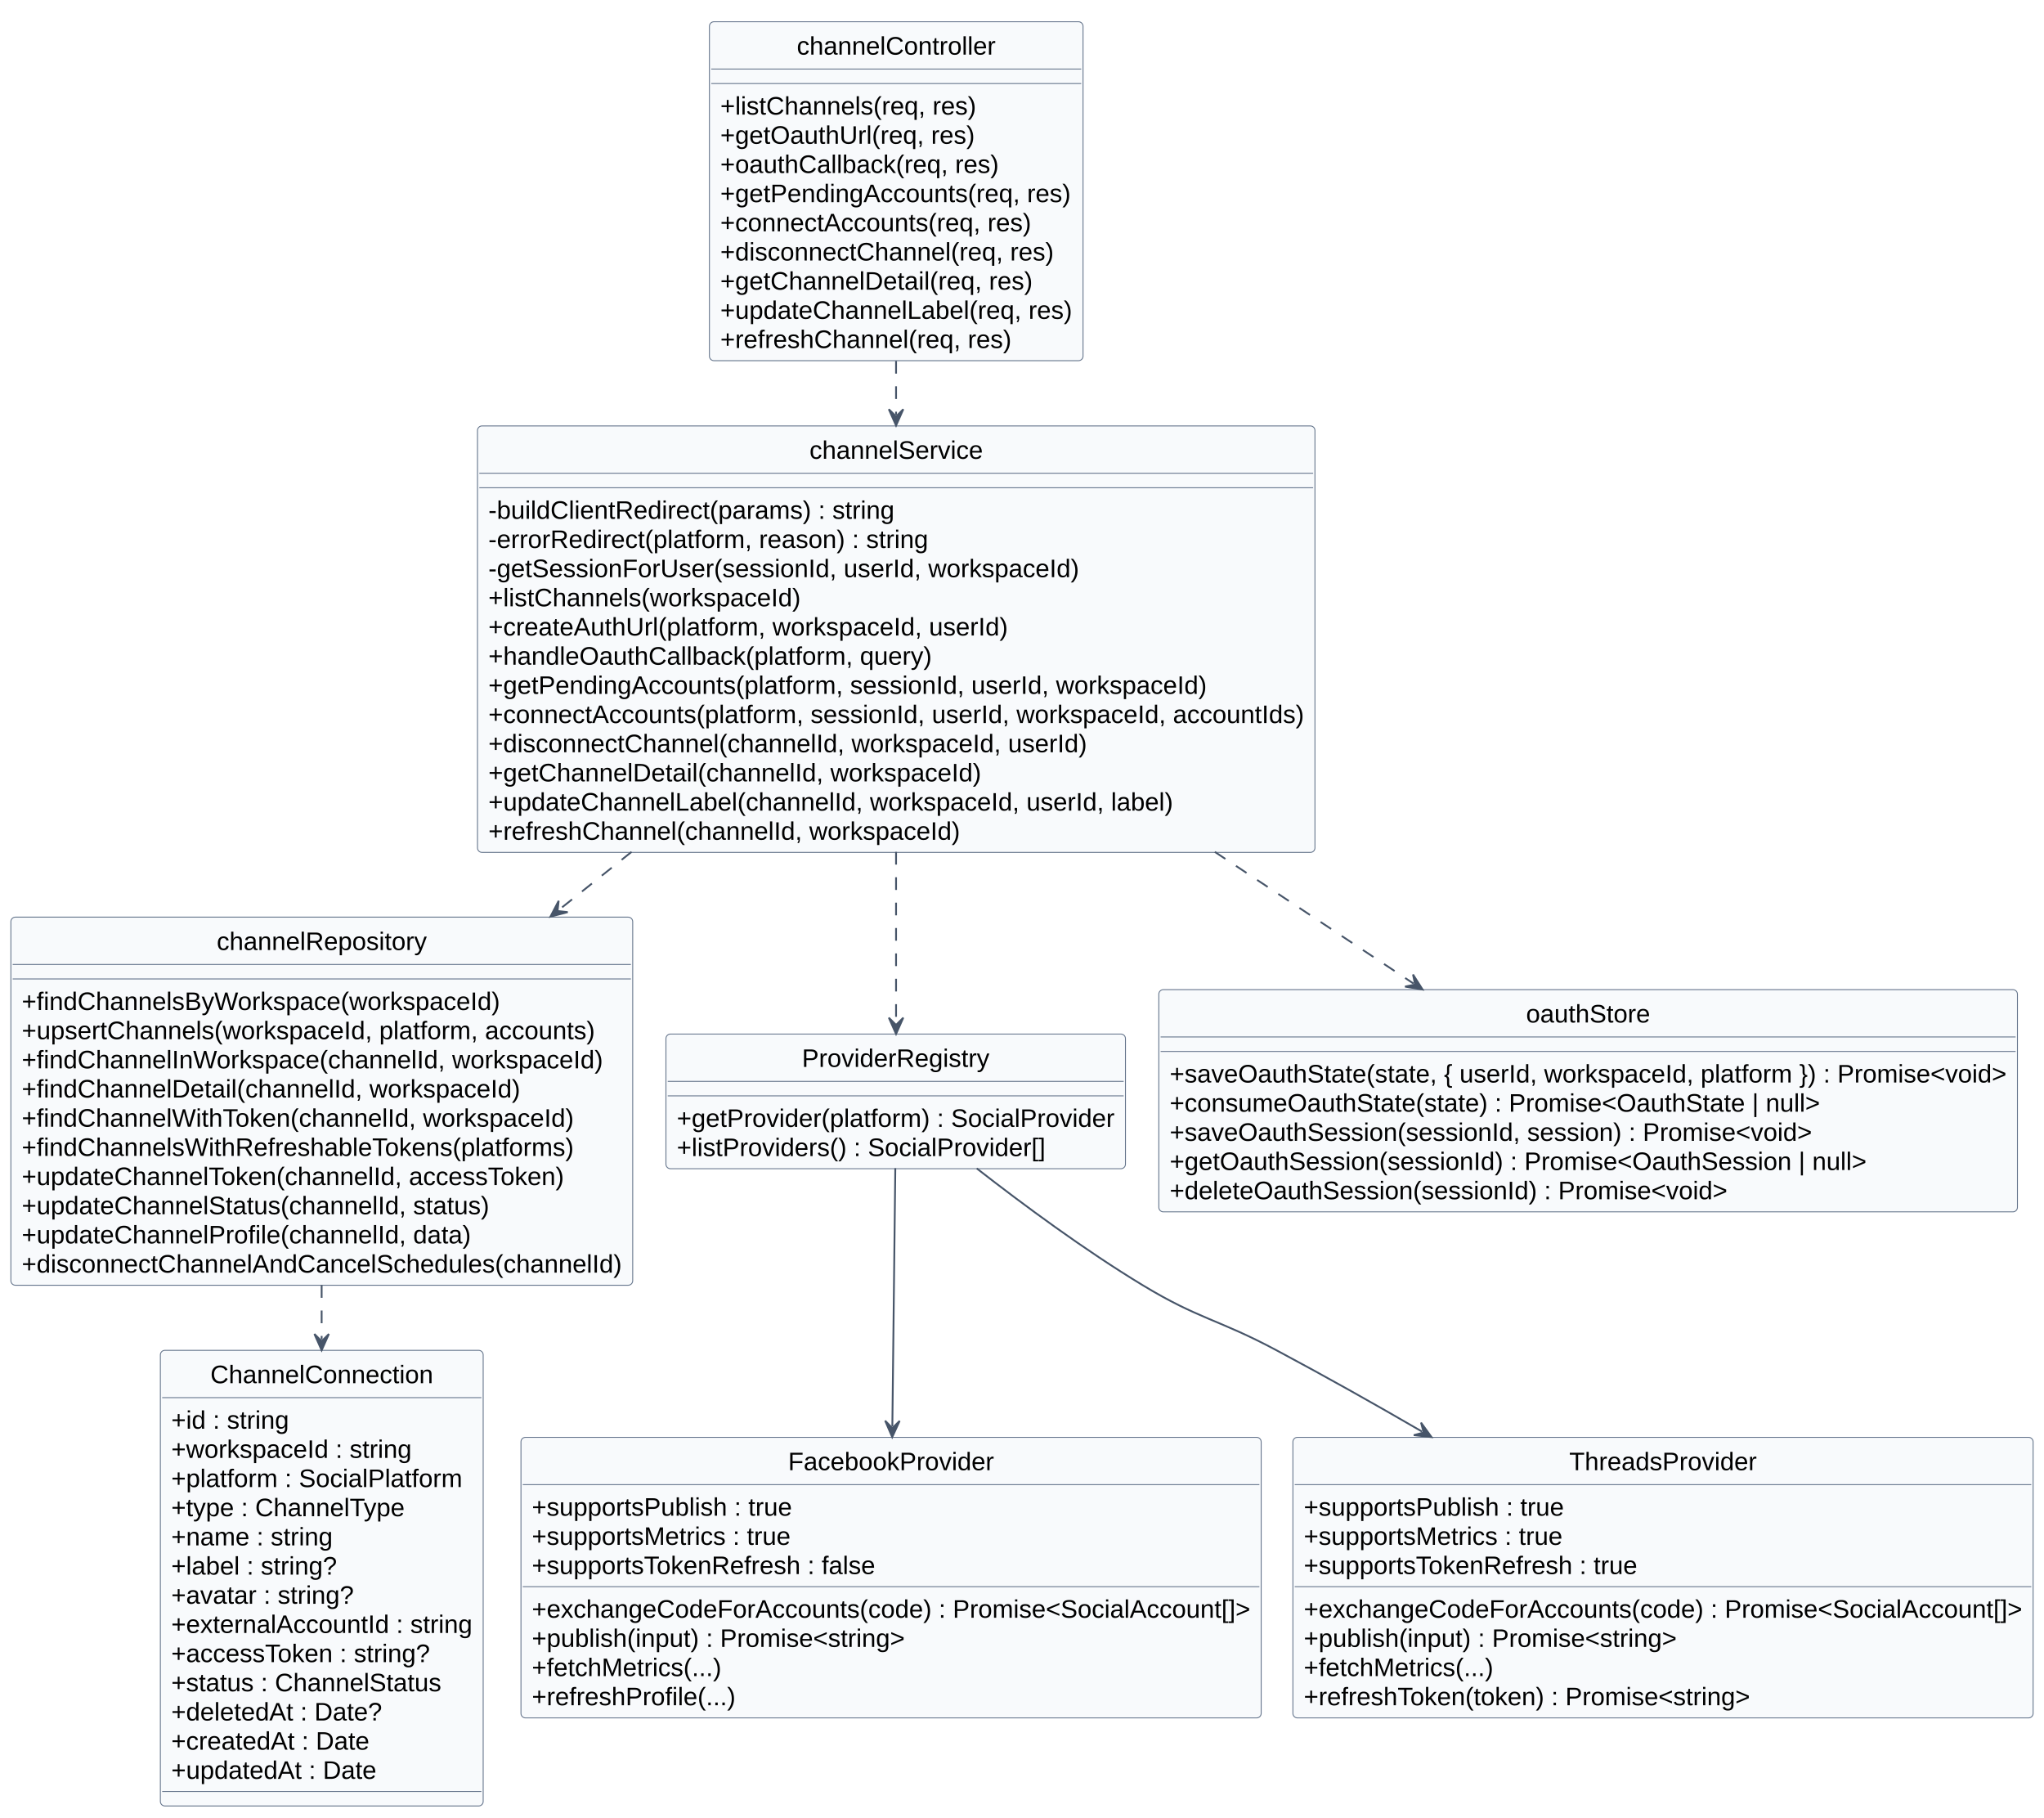
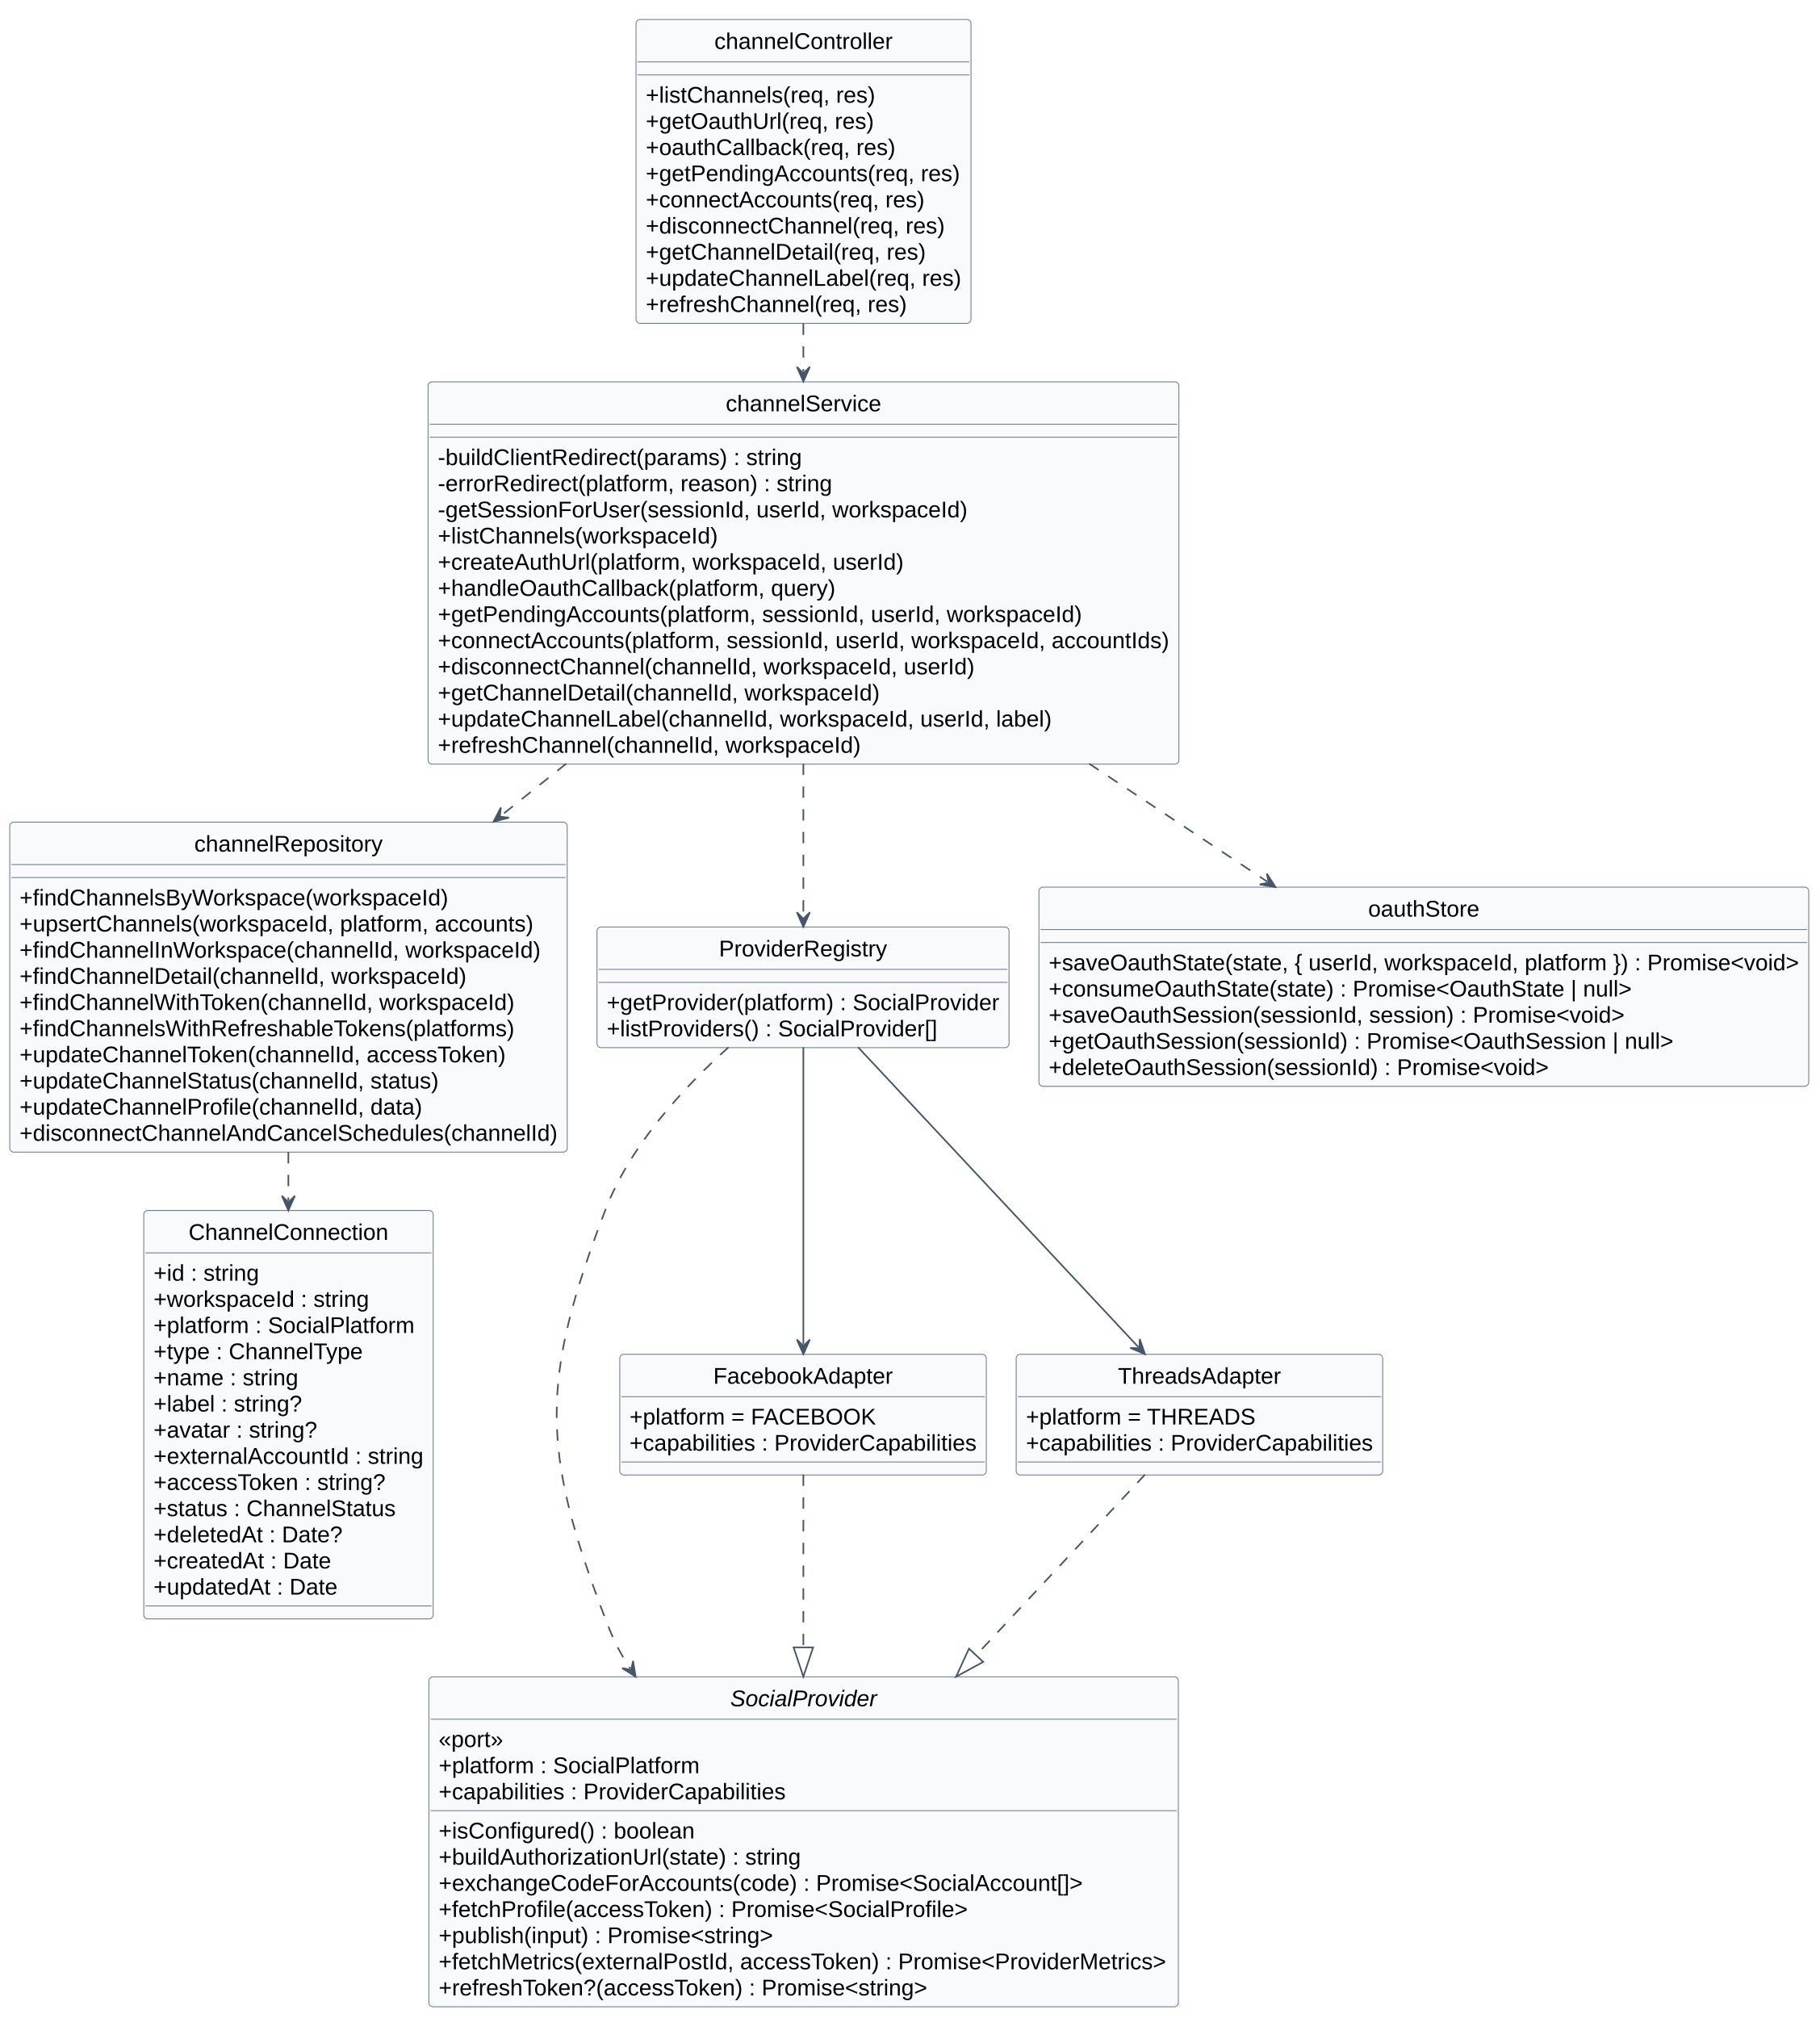
- <svg xmlns="http://www.w3.org/2000/svg" contentStyleType="text/css" data-diagram-type="CLASS" height="1003px" preserveAspectRatio="none" style="width:1128px;height:1003px;background:#FFFFFF;" version="1.1" viewBox="0 0 1128 1003" width="1128px" zoomAndPan="magnify">
+ <svg xmlns="http://www.w3.org/2000/svg" contentStyleType="text/css" height="1242px" preserveAspectRatio="none" style="width:1120px;height:1242px;background:#FFFFFF;" version="1.1" viewBox="0 0 1120 1242" width="1120px" zoomAndPan="magnify">
  <defs />
  <g>
-     <g class="entity" data-entity="ChannelConnection" data-source-line="17" data-uid="ent0002" id="entity_ChannelConnection">
-       <rect fill="#F8FAFC" height="251.381" rx="2.5" ry="2.5" style="stroke:#64748B;stroke-width:0.5;" width="178.148" x="88.5" y="745" />
+     <g id="elem_ChannelConnection">
+       <rect codeLine="17" fill="#F8FAFC" height="251.381" id="ChannelConnection" rx="2.5" ry="2.5" style="stroke:#64748B;stroke-width:0.5;" width="178.148" x="88.5" y="745" />
      <text fill="#000000" font-family="Arial" font-size="14" lengthAdjust="spacing" textLength="122.978" x="116.085" y="763.132">ChannelConnection</text>
      <line style="stroke:#64748B;stroke-width:0.5;" x1="89.5" x2="265.647" y1="771.099" y2="771.099" />
      <text fill="#000000" font-family="Arial" font-size="14" lengthAdjust="spacing" textLength="64.976" x="94.5" y="788.231">+id : string</text>
      <text fill="#000000" font-family="Arial" font-size="14" lengthAdjust="spacing" textLength="132.672" x="94.5" y="804.329">+workspaceId : string</text>
      <text fill="#000000" font-family="Arial" font-size="14" lengthAdjust="spacing" textLength="160.672" x="94.5" y="820.428">+platform : SocialPlatform</text>
      <text fill="#000000" font-family="Arial" font-size="14" lengthAdjust="spacing" textLength="129.582" x="94.5" y="836.526">+type : ChannelType</text>
      <text fill="#000000" font-family="Arial" font-size="14" lengthAdjust="spacing" textLength="89.1" x="94.5" y="852.625">+name : string</text>
      <text fill="#000000" font-family="Arial" font-size="14" lengthAdjust="spacing" textLength="91.444" x="94.5" y="868.724">+label : string?</text>
      <text fill="#000000" font-family="Arial" font-size="14" lengthAdjust="spacing" textLength="100.775" x="94.5" y="884.822">+avatar : string?</text>
      <text fill="#000000" font-family="Arial" font-size="14" lengthAdjust="spacing" textLength="166.148" x="94.5" y="900.921">+externalAccountId : string</text>
      <text fill="#000000" font-family="Arial" font-size="14" lengthAdjust="spacing" textLength="144.348" x="94.5" y="917.019">+accessToken : string?</text>
      <text fill="#000000" font-family="Arial" font-size="14" lengthAdjust="spacing" textLength="149.037" x="94.5" y="933.118">+status : ChannelStatus</text>
      <text fill="#000000" font-family="Arial" font-size="14" lengthAdjust="spacing" textLength="116.361" x="94.5" y="949.217">+deletedAt : Date?</text>
      <text fill="#000000" font-family="Arial" font-size="14" lengthAdjust="spacing" textLength="109.341" x="94.5" y="965.315">+createdAt : Date</text>
      <text fill="#000000" font-family="Arial" font-size="14" lengthAdjust="spacing" textLength="113.251" x="94.5" y="981.414">+updatedAt : Date</text>
      <line style="stroke:#64748B;stroke-width:0.5;" x1="89.5" x2="265.647" y1="988.381" y2="988.381" />
    </g>
-     <g class="entity" data-entity="channelController" data-source-line="33" data-uid="ent0003" id="entity_channelController">
-       <rect fill="#F8FAFC" height="186.986" rx="2.5" ry="2.5" style="stroke:#64748B;stroke-width:0.5;" width="206.189" x="391.5" y="12" />
+     <g id="elem_channelController">
+       <rect codeLine="33" fill="#F8FAFC" height="186.986" id="channelController" rx="2.5" ry="2.5" style="stroke:#64748B;stroke-width:0.5;" width="206.189" x="391.5" y="12" />
      <text fill="#000000" font-family="Arial" font-size="14" lengthAdjust="spacing" textLength="109.731" x="439.729" y="30.132">channelController</text>
      <line style="stroke:#64748B;stroke-width:0.5;" x1="392.5" x2="596.688" y1="38.099" y2="38.099" />
      <line style="stroke:#64748B;stroke-width:0.5;" x1="392.5" x2="596.688" y1="46.099" y2="46.099" />
      <text fill="#000000" font-family="Arial" font-size="14" lengthAdjust="spacing" textLength="141.224" x="397.5" y="63.23">+listChannels(req, res)</text>
      <text fill="#000000" font-family="Arial" font-size="14" lengthAdjust="spacing" textLength="140.444" x="397.5" y="79.329">+getOauthUrl(req, res)</text>
      <text fill="#000000" font-family="Arial" font-size="14" lengthAdjust="spacing" textLength="153.685" x="397.5" y="95.428">+oauthCallback(req, res)</text>
      <text fill="#000000" font-family="Arial" font-size="14" lengthAdjust="spacing" textLength="193.389" x="397.5" y="111.526">+getPendingAccounts(req, res)</text>
      <text fill="#000000" font-family="Arial" font-size="14" lengthAdjust="spacing" textLength="171.582" x="397.5" y="127.625">+connectAccounts(req, res)</text>
      <text fill="#000000" font-family="Arial" font-size="14" lengthAdjust="spacing" textLength="184.044" x="397.5" y="143.724">+disconnectChannel(req, res)</text>
      <text fill="#000000" font-family="Arial" font-size="14" lengthAdjust="spacing" textLength="172.368" x="397.5" y="159.822">+getChannelDetail(req, res)</text>
      <text fill="#000000" font-family="Arial" font-size="14" lengthAdjust="spacing" textLength="194.189" x="397.5" y="175.921">+updateChannelLabel(req, res)</text>
      <text fill="#000000" font-family="Arial" font-size="14" lengthAdjust="spacing" textLength="160.685" x="397.5" y="192.019">+refreshChannel(req, res)</text>
    </g>
-     <g class="entity" data-entity="channelService" data-source-line="45" data-uid="ent0004" id="entity_channelService">
-       <rect fill="#F8FAFC" height="235.282" rx="2.5" ry="2.5" style="stroke:#64748B;stroke-width:0.5;" width="462.167" x="263.5" y="235" />
+     <g id="elem_channelService">
+       <rect codeLine="45" fill="#F8FAFC" height="235.282" id="channelService" rx="2.5" ry="2.5" style="stroke:#64748B;stroke-width:0.5;" width="462.167" x="263.5" y="235" />
      <text fill="#000000" font-family="Arial" font-size="14" lengthAdjust="spacing" textLength="95.724" x="446.722" y="253.132">channelService</text>
      <line style="stroke:#64748B;stroke-width:0.5;" x1="264.5" x2="724.667" y1="261.099" y2="261.099" />
      <line style="stroke:#64748B;stroke-width:0.5;" x1="264.5" x2="724.667" y1="269.099" y2="269.099" />
      <text fill="#000000" font-family="Arial" font-size="14" lengthAdjust="spacing" textLength="224.075" x="269.5" y="286.231">-buildClientRedirect(params) : string</text>
      <text fill="#000000" font-family="Arial" font-size="14" lengthAdjust="spacing" textLength="242.737" x="269.5" y="302.329">-errorRedirect(platform, reason) : string</text>
      <text fill="#000000" font-family="Arial" font-size="14" lengthAdjust="spacing" textLength="326.019" x="269.5" y="318.428">-getSessionForUser(sessionId, userId, workspaceId)</text>
      <text fill="#000000" font-family="Arial" font-size="14" lengthAdjust="spacing" textLength="172.355" x="269.5" y="334.526">+listChannels(workspaceId)</text>
      <text fill="#000000" font-family="Arial" font-size="14" lengthAdjust="spacing" textLength="286.727" x="269.5" y="350.625">+createAuthUrl(platform, workspaceId, userId)</text>
      <text fill="#000000" font-family="Arial" font-size="14" lengthAdjust="spacing" textLength="244.74" x="269.5" y="366.724">+handleOauthCallback(platform, query)</text>
      <text fill="#000000" font-family="Arial" font-size="14" lengthAdjust="spacing" textLength="396.484" x="269.5" y="382.822">+getPendingAccounts(platform, sessionId, userId, workspaceId)</text>
      <text fill="#000000" font-family="Arial" font-size="14" lengthAdjust="spacing" textLength="450.167" x="269.5" y="398.921">+connectAccounts(platform, sessionId, userId, workspaceId, accountIds)</text>
      <text fill="#000000" font-family="Arial" font-size="14" lengthAdjust="spacing" textLength="330.36" x="269.5" y="415.019">+disconnectChannel(channelId, workspaceId, userId)</text>
      <text fill="#000000" font-family="Arial" font-size="14" lengthAdjust="spacing" textLength="271.995" x="269.5" y="431.118">+getChannelDetail(channelId, workspaceId)</text>
      <text fill="#000000" font-family="Arial" font-size="14" lengthAdjust="spacing" textLength="377.863" x="269.5" y="447.217">+updateChannelLabel(channelId, workspaceId, userId, label)</text>
      <text fill="#000000" font-family="Arial" font-size="14" lengthAdjust="spacing" textLength="260.312" x="269.5" y="463.315">+refreshChannel(channelId, workspaceId)</text>
    </g>
-     <g class="entity" data-entity="channelRepository" data-source-line="60" data-uid="ent0005" id="entity_channelRepository">
-       <rect fill="#F8FAFC" height="203.085" rx="2.5" ry="2.5" style="stroke:#64748B;stroke-width:0.5;" width="343.167" x="6" y="506" />
+     <g id="elem_channelRepository">
+       <rect codeLine="60" fill="#F8FAFC" height="203.085" id="channelRepository" rx="2.5" ry="2.5" style="stroke:#64748B;stroke-width:0.5;" width="343.167" x="6" y="506" />
      <text fill="#000000" font-family="Arial" font-size="14" lengthAdjust="spacing" textLength="115.958" x="119.605" y="524.132">channelRepository</text>
      <line style="stroke:#64748B;stroke-width:0.5;" x1="7" x2="348.167" y1="532.099" y2="532.099" />
      <line style="stroke:#64748B;stroke-width:0.5;" x1="7" x2="348.167" y1="540.099" y2="540.099" />
      <text fill="#000000" font-family="Arial" font-size="14" lengthAdjust="spacing" textLength="264.175" x="12" y="557.231">+findChannelsByWorkspace(workspaceId)</text>
      <text fill="#000000" font-family="Arial" font-size="14" lengthAdjust="spacing" textLength="316.319" x="12" y="573.329">+upsertChannels(workspaceId, platform, accounts)</text>
      <text fill="#000000" font-family="Arial" font-size="14" lengthAdjust="spacing" textLength="321.009" x="12" y="589.428">+findChannelInWorkspace(channelId, workspaceId)</text>
      <text fill="#000000" font-family="Arial" font-size="14" lengthAdjust="spacing" textLength="275.106" x="12" y="605.526">+findChannelDetail(channelId, workspaceId)</text>
      <text fill="#000000" font-family="Arial" font-size="14" lengthAdjust="spacing" textLength="306.223" x="12" y="621.625">+findChannelWithToken(channelId, workspaceId)</text>
      <text fill="#000000" font-family="Arial" font-size="14" lengthAdjust="spacing" textLength="306.195" x="12" y="637.724">+findChannelsWithRefreshableTokens(platforms)</text>
      <text fill="#000000" font-family="Arial" font-size="14" lengthAdjust="spacing" textLength="302.36" x="12" y="653.822">+updateChannelToken(channelId, accessToken)</text>
      <text fill="#000000" font-family="Arial" font-size="14" lengthAdjust="spacing" textLength="258.009" x="12" y="669.921">+updateChannelStatus(channelId, status)</text>
      <text fill="#000000" font-family="Arial" font-size="14" lengthAdjust="spacing" textLength="247.898" x="12" y="686.019">+updateChannelProfile(channelId, data)</text>
      <text fill="#000000" font-family="Arial" font-size="14" lengthAdjust="spacing" textLength="331.167" x="12" y="702.118">+disconnectChannelAndCancelSchedules(channelId)</text>
    </g>
-     <g class="entity" data-entity="providerRegistry" data-source-line="73" data-uid="ent0006" id="entity_providerRegistry">
-       <rect fill="#F8FAFC" height="74.296" rx="2.5" ry="2.5" style="stroke:#64748B;stroke-width:0.5;" width="253.596" x="367.5" y="570.5" />
+     <g id="elem_socialProvider">
+       <rect codeLine="73" fill="#F8FAFC" height="203.085" id="socialProvider" rx="2.5" ry="2.5" style="stroke:#64748B;stroke-width:0.5;" width="461.326" x="264" y="1032" />
+       <text fill="#000000" font-family="Arial" font-size="14" font-style="italic" lengthAdjust="spacing" textLength="90.262" x="449.532" y="1050.132">SocialProvider</text>
+       <line style="stroke:#64748B;stroke-width:0.5;" x1="265" x2="724.326" y1="1058.099" y2="1058.099" />
+       <text fill="#000000" font-family="Arial" font-size="14" lengthAdjust="spacing" textLength="39.696" x="270" y="1075.23">«port»</text>
+       <text fill="#000000" font-family="Arial" font-size="14" lengthAdjust="spacing" textLength="160.672" x="270" y="1091.329">+platform : SocialPlatform</text>
+       <text fill="#000000" font-family="Arial" font-size="14" lengthAdjust="spacing" textLength="213.609" x="270" y="1107.428">+capabilities : ProviderCapabilities</text>
+       <line style="stroke:#64748B;stroke-width:0.5;" x1="265" x2="724.326" y1="1114.395" y2="1114.395" />
+       <text fill="#000000" font-family="Arial" font-size="14" lengthAdjust="spacing" textLength="157.596" x="270" y="1131.526">+isConfigured() : boolean</text>
+       <text fill="#000000" font-family="Arial" font-size="14" lengthAdjust="spacing" textLength="222.934" x="270" y="1147.625">+buildAuthorizationUrl(state) : string</text>
+       <text fill="#000000" font-family="Arial" font-size="14" lengthAdjust="spacing" textLength="396.491" x="270" y="1163.724">+exchangeCodeForAccounts(code) : Promise&lt;SocialAccount[]&gt;</text>
+       <text fill="#000000" font-family="Arial" font-size="14" lengthAdjust="spacing" textLength="327.195" x="270" y="1179.822">+fetchProfile(accessToken) : Promise&lt;SocialProfile&gt;</text>
+       <text fill="#000000" font-family="Arial" font-size="14" lengthAdjust="spacing" textLength="205.823" x="270" y="1195.921">+publish(input) : Promise&lt;string&gt;</text>
+       <text fill="#000000" font-family="Arial" font-size="14" lengthAdjust="spacing" textLength="449.326" x="270" y="1212.02">+fetchMetrics(externalPostId, accessToken) : Promise&lt;ProviderMetrics&gt;</text>
+       <text fill="#000000" font-family="Arial" font-size="14" lengthAdjust="spacing" textLength="303.851" x="270" y="1228.118">+refreshToken?(accessToken) : Promise&lt;string&gt;</text>
+     </g>
+     <g id="elem_facebookAdapter">
+       <rect codeLine="86" fill="#F8FAFC" height="74.296" id="facebookAdapter" rx="2.5" ry="2.5" style="stroke:#64748B;stroke-width:0.5;" width="225.609" x="381.5" y="833.5" />
+       <text fill="#000000" font-family="Arial" font-size="14" lengthAdjust="spacing" textLength="110.517" x="439.046" y="851.632">FacebookAdapter</text>
+       <line style="stroke:#64748B;stroke-width:0.5;" x1="382.5" x2="606.109" y1="859.599" y2="859.599" />
+       <text fill="#000000" font-family="Arial" font-size="14" lengthAdjust="spacing" textLength="152.496" x="387.5" y="876.731">+platform = FACEBOOK</text>
+       <text fill="#000000" font-family="Arial" font-size="14" lengthAdjust="spacing" textLength="213.609" x="387.5" y="892.829">+capabilities : ProviderCapabilities</text>
+       <line style="stroke:#64748B;stroke-width:0.5;" x1="382.5" x2="606.109" y1="899.796" y2="899.796" />
+     </g>
+     <g id="elem_threadsAdapter">
+       <rect codeLine="91" fill="#F8FAFC" height="74.296" id="threadsAdapter" rx="2.5" ry="2.5" style="stroke:#64748B;stroke-width:0.5;" width="225.609" x="625.5" y="833.5" />
+       <text fill="#000000" font-family="Arial" font-size="14" lengthAdjust="spacing" textLength="100.393" x="688.108" y="851.632">ThreadsAdapter</text>
+       <line style="stroke:#64748B;stroke-width:0.5;" x1="626.5" x2="850.109" y1="859.599" y2="859.599" />
+       <text fill="#000000" font-family="Arial" font-size="14" lengthAdjust="spacing" textLength="141.6" x="631.5" y="876.731">+platform = THREADS</text>
+       <text fill="#000000" font-family="Arial" font-size="14" lengthAdjust="spacing" textLength="213.609" x="631.5" y="892.829">+capabilities : ProviderCapabilities</text>
+       <line style="stroke:#64748B;stroke-width:0.5;" x1="626.5" x2="850.109" y1="899.796" y2="899.796" />
+     </g>
+     <g id="elem_providerRegistry">
+       <rect codeLine="96" fill="#F8FAFC" height="74.296" id="providerRegistry" rx="2.5" ry="2.5" style="stroke:#64748B;stroke-width:0.5;" width="253.596" x="367.5" y="570.5" />
      <text fill="#000000" font-family="Arial" font-size="14" lengthAdjust="spacing" textLength="103.476" x="442.56" y="588.632">ProviderRegistry</text>
      <line style="stroke:#64748B;stroke-width:0.5;" x1="368.5" x2="620.096" y1="596.599" y2="596.599" />
      <line style="stroke:#64748B;stroke-width:0.5;" x1="368.5" x2="620.096" y1="604.599" y2="604.599" />
      <text fill="#000000" font-family="Arial" font-size="14" lengthAdjust="spacing" textLength="241.596" x="373.5" y="621.731">+getProvider(platform) : SocialProvider</text>
      <text fill="#000000" font-family="Arial" font-size="14" lengthAdjust="spacing" textLength="203.451" x="373.5" y="637.829">+listProviders() : SocialProvider[]</text>
    </g>
-     <g class="entity" data-entity="facebookProvider" data-source-line="78" data-uid="ent0007" id="entity_facebookProvider">
-       <rect fill="#F8FAFC" height="154.789" rx="2.5" ry="2.5" style="stroke:#64748B;stroke-width:0.5;" width="408.491" x="287.5" y="793" />
-       <text fill="#000000" font-family="Arial" font-size="14" lengthAdjust="spacing" textLength="113.613" x="434.939" y="811.132">FacebookProvider</text>
-       <line style="stroke:#64748B;stroke-width:0.5;" x1="288.5" x2="694.991" y1="819.099" y2="819.099" />
-       <text fill="#000000" font-family="Arial" font-size="14" lengthAdjust="spacing" textLength="143.582" x="293.5" y="836.231">+supportsPublish : true</text>
-       <text fill="#000000" font-family="Arial" font-size="14" lengthAdjust="spacing" textLength="142.775" x="293.5" y="852.329">+supportsMetrics : true</text>
-       <text fill="#000000" font-family="Arial" font-size="14" lengthAdjust="spacing" textLength="191.044" x="293.5" y="868.428">+supportsTokenRefresh : false</text>
-       <line style="stroke:#64748B;stroke-width:0.5;" x1="288.5" x2="694.991" y1="875.394" y2="875.394" />
-       <text fill="#000000" font-family="Arial" font-size="14" lengthAdjust="spacing" textLength="396.491" x="293.5" y="892.526">+exchangeCodeForAccounts(code) : Promise&lt;SocialAccount[]&gt;</text>
-       <text fill="#000000" font-family="Arial" font-size="14" lengthAdjust="spacing" textLength="205.823" x="293.5" y="908.625">+publish(input) : Promise&lt;string&gt;</text>
-       <text fill="#000000" font-family="Arial" font-size="14" lengthAdjust="spacing" textLength="104.631" x="293.5" y="924.724">+fetchMetrics(...)</text>
-       <text fill="#000000" font-family="Arial" font-size="14" lengthAdjust="spacing" textLength="112.424" x="293.5" y="940.822">+refreshProfile(...)</text>
-     </g>
-     <g class="entity" data-entity="threadsProvider" data-source-line="88" data-uid="ent0008" id="entity_threadsProvider">
-       <rect fill="#F8FAFC" height="154.789" rx="2.5" ry="2.5" style="stroke:#64748B;stroke-width:0.5;" width="408.491" x="713.5" y="793" />
-       <text fill="#000000" font-family="Arial" font-size="14" lengthAdjust="spacing" textLength="103.489" x="866.001" y="811.132">ThreadsProvider</text>
-       <line style="stroke:#64748B;stroke-width:0.5;" x1="714.5" x2="1120.991" y1="819.099" y2="819.099" />
-       <text fill="#000000" font-family="Arial" font-size="14" lengthAdjust="spacing" textLength="143.582" x="719.5" y="836.231">+supportsPublish : true</text>
-       <text fill="#000000" font-family="Arial" font-size="14" lengthAdjust="spacing" textLength="142.775" x="719.5" y="852.329">+supportsMetrics : true</text>
-       <text fill="#000000" font-family="Arial" font-size="14" lengthAdjust="spacing" textLength="185.596" x="719.5" y="868.428">+supportsTokenRefresh : true</text>
-       <line style="stroke:#64748B;stroke-width:0.5;" x1="714.5" x2="1120.991" y1="875.394" y2="875.394" />
-       <text fill="#000000" font-family="Arial" font-size="14" lengthAdjust="spacing" textLength="396.491" x="719.5" y="892.526">+exchangeCodeForAccounts(code) : Promise&lt;SocialAccount[]&gt;</text>
-       <text fill="#000000" font-family="Arial" font-size="14" lengthAdjust="spacing" textLength="205.823" x="719.5" y="908.625">+publish(input) : Promise&lt;string&gt;</text>
-       <text fill="#000000" font-family="Arial" font-size="14" lengthAdjust="spacing" textLength="104.631" x="719.5" y="924.724">+fetchMetrics(...)</text>
-       <text fill="#000000" font-family="Arial" font-size="14" lengthAdjust="spacing" textLength="247.83" x="719.5" y="940.822">+refreshToken(token) : Promise&lt;string&gt;</text>
-     </g>
-     <g class="entity" data-entity="oauthStore" data-source-line="98" data-uid="ent0009" id="entity_oauthStore">
-       <rect fill="#F8FAFC" height="122.592" rx="2.5" ry="2.5" style="stroke:#64748B;stroke-width:0.5;" width="473.843" x="639.5" y="546" />
+     <g id="elem_oauthStore">
+       <rect codeLine="101" fill="#F8FAFC" height="122.592" id="oauthStore" rx="2.5" ry="2.5" style="stroke:#64748B;stroke-width:0.5;" width="473.843" x="639.5" y="546" />
      <text fill="#000000" font-family="Arial" font-size="14" lengthAdjust="spacing" textLength="68.496" x="842.173" y="564.132">oauthStore</text>
      <line style="stroke:#64748B;stroke-width:0.5;" x1="640.5" x2="1112.343" y1="572.099" y2="572.099" />
      <line style="stroke:#64748B;stroke-width:0.5;" x1="640.5" x2="1112.343" y1="580.099" y2="580.099" />
      <text fill="#000000" font-family="Arial" font-size="14" lengthAdjust="spacing" textLength="461.843" x="645.5" y="597.231">+saveOauthState(state, { userId, workspaceId, platform }) : Promise&lt;void&gt;</text>
      <text fill="#000000" font-family="Arial" font-size="14" lengthAdjust="spacing" textLength="358.887" x="645.5" y="613.329">+consumeOauthState(state) : Promise&lt;OauthState | null&gt;</text>
      <text fill="#000000" font-family="Arial" font-size="14" lengthAdjust="spacing" textLength="354.457" x="645.5" y="629.428">+saveOauthSession(sessionId, session) : Promise&lt;void&gt;</text>
      <text fill="#000000" font-family="Arial" font-size="14" lengthAdjust="spacing" textLength="384.569" x="645.5" y="645.526">+getOauthSession(sessionId) : Promise&lt;OauthSession | null&gt;</text>
      <text fill="#000000" font-family="Arial" font-size="14" lengthAdjust="spacing" textLength="307.781" x="645.5" y="661.625">+deleteOauthSession(sessionId) : Promise&lt;void&gt;</text>
    </g>
-     <g class="link" data-entity-1="channelController" data-entity-2="channelService" data-uid="lnk10" id="link_channelController_channelService">
-       <polygon fill="#475569" points="494.5,234.78,498.5,225.78,494.5,229.78,490.5,225.78,494.5,234.78" style="stroke:#475569;stroke-width:1;" />
-       <path d="M494.5,199.124 C494.5,210.778 494.5,216.815 494.5,228.78" fill="none" style="stroke:#475569;stroke-width:1;stroke-dasharray:7,7;" />
-     </g>
-     <g class="link" data-entity-1="channelService" data-entity-2="channelRepository" data-uid="lnk11" id="link_channelService_channelRepository">
-       <polygon fill="#475569" points="303.765,505.727,313.295,503.239,307.673,502.608,308.304,496.986,303.765,505.727" style="stroke:#475569;stroke-width:1;" />
-       <path d="M348.526,470.003 C333.577,481.934 323.167,490.242 308.455,501.984" fill="none" style="stroke:#475569;stroke-width:1;stroke-dasharray:7,7;" />
-     </g>
-     <g class="link" data-entity-1="channelService" data-entity-2="providerRegistry" data-uid="lnk12" id="link_channelService_providerRegistry">
-       <polygon fill="#475569" points="494.5,570.471,498.5,561.471,494.5,565.471,490.5,561.471,494.5,570.471" style="stroke:#475569;stroke-width:1;" />
-       <path d="M494.5,470.003 C494.5,506.445 494.5,538.001 494.5,564.471" fill="none" style="stroke:#475569;stroke-width:1;stroke-dasharray:7,7;" />
-     </g>
-     <g class="link" data-entity-1="channelService" data-entity-2="oauthStore" data-uid="lnk13" id="link_channelService_oauthStore">
-       <polygon fill="#475569" points="785.088,545.958,779.793,537.653,780.92,543.197,775.376,544.323,785.088,545.958" style="stroke:#475569;stroke-width:1;" />
-       <path d="M670.406,470.003 C710.058,496.265 745.581,519.792 780.086,542.645" fill="none" style="stroke:#475569;stroke-width:1;stroke-dasharray:7,7;" />
-     </g>
-     <g class="link" data-entity-1="channelRepository" data-entity-2="ChannelConnection" data-uid="lnk14" id="link_channelRepository_ChannelConnection">
-       <polygon fill="#475569" points="177.5,744.982,181.5,735.982,177.5,739.982,173.5,735.982,177.5,744.982" style="stroke:#475569;stroke-width:1;" />
-       <path d="M177.5,709.036 C177.5,720.812 177.5,726.931 177.5,738.982" fill="none" style="stroke:#475569;stroke-width:1;stroke-dasharray:7,7;" />
-     </g>
-     <g class="link" data-entity-1="providerRegistry" data-entity-2="facebookProvider" data-uid="lnk15" id="link_providerRegistry_facebookProvider">
-       <polygon fill="#475569" points="492.381,792.884,496.484,783.93,492.438,787.884,488.484,783.838,492.381,792.884" style="stroke:#475569;stroke-width:1;" />
-       <path d="M494.086,644.517 C493.648,682.624 493.013,737.898 492.45,786.884" fill="none" style="stroke:#475569;stroke-width:1;" />
-     </g>
-     <g class="link" data-entity-1="providerRegistry" data-entity-2="threadsProvider" data-uid="lnk16" id="link_providerRegistry_threadsProvider">
-       <polygon fill="#475569" points="789.99,792.85,784.21,784.875,785.664,790.342,780.198,791.796,789.99,792.85" style="stroke:#475569;stroke-width:1;" />
-       <path d="M539.003,644.624 C564.889,664.799 598.609,689.684 630.5,709 C661.783,727.948 672.244,727.759 704.5,745 C732.454,759.941 756.854,773.638 784.799,789.84" fill="none" style="stroke:#475569;stroke-width:1;" />
-     </g>
+     <polygon fill="#475569" points="494.5,234.78,498.5,225.78,494.5,229.78,490.5,225.78,494.5,234.78" style="stroke:#475569;stroke-width:1.0;" />
+     <path d="M494.5,199.124 C494.5,210.778 494.5,216.815 494.5,228.78 " fill="none" style="stroke:#475569;stroke-width:1.0;stroke-dasharray:7.0,7.0;" />
+     <polygon fill="#475569" points="303.765,505.727,313.295,503.239,307.673,502.608,308.304,496.986,303.765,505.727" style="stroke:#475569;stroke-width:1.0;" />
+     <path d="M348.526,470.003 C333.577,481.934 323.167,490.242 308.455,501.984 " fill="none" style="stroke:#475569;stroke-width:1.0;stroke-dasharray:7.0,7.0;" />
+     <polygon fill="#475569" points="494.5,570.471,498.5,561.471,494.5,565.471,490.5,561.471,494.5,570.471" style="stroke:#475569;stroke-width:1.0;" />
+     <path d="M494.5,470.003 C494.5,506.445 494.5,538.001 494.5,564.471 " fill="none" style="stroke:#475569;stroke-width:1.0;stroke-dasharray:7.0,7.0;" />
+     <polygon fill="#475569" points="785.088,545.958,779.793,537.653,780.92,543.197,775.376,544.323,785.088,545.958" style="stroke:#475569;stroke-width:1.0;" />
+     <path d="M670.406,470.003 C710.058,496.265 745.581,519.792 780.086,542.645 " fill="none" style="stroke:#475569;stroke-width:1.0;stroke-dasharray:7.0,7.0;" />
+     <polygon fill="#475569" points="177.5,744.982,181.5,735.982,177.5,739.982,173.5,735.982,177.5,744.982" style="stroke:#475569;stroke-width:1.0;" />
+     <path d="M177.5,709.036 C177.5,720.812 177.5,726.931 177.5,738.982 " fill="none" style="stroke:#475569;stroke-width:1.0;stroke-dasharray:7.0,7.0;" />
+     <polygon fill="#475569" points="391.255,1031.961,389.658,1022.243,388.51,1027.782,382.971,1026.634,391.255,1031.961" style="stroke:#475569;stroke-width:1.0;" />
+     <path d="M448.446,644.567 C420.649,669.411 387.747,705.062 372.5,745 C332.714,849.219 332.714,891.781 372.5,996 C377.261,1008.471 380.45,1015.509 387.961,1026.946 " fill="none" style="stroke:#475569;stroke-width:1.0;stroke-dasharray:7.0,7.0;" />
+     <polygon fill="#475569" points="494.5,833.434,498.5,824.434,494.5,828.434,490.5,824.434,494.5,833.434" style="stroke:#475569;stroke-width:1.0;" />
+     <path d="M494.5,644.517 C494.5,694.301 494.5,777.624 494.5,827.434 " fill="none" style="stroke:#475569;stroke-width:1.0;" />
+     <polygon fill="#475569" points="704.783,833.434,701.559,824.128,701.369,829.781,695.715,829.591,704.783,833.434" style="stroke:#475569;stroke-width:1.0;" />
+     <path d="M528.171,644.517 C574.712,694.301 654.12,779.241 700.686,829.051 " fill="none" style="stroke:#475569;stroke-width:1.0;" />
+     <polygon fill="none" points="494.5,1031.915,500.5,1013.915,488.5,1013.915,494.5,1031.915" style="stroke:#475569;stroke-width:1.0;" />
+     <path d="M494.5,907.517 C494.5,939.611 494.5,970.137 494.5,1013.915 " fill="none" style="stroke:#475569;stroke-width:1.0;stroke-dasharray:7.0,7.0;" />
+     <polygon fill="none" points="588.533,1031.915,605.208,1022.864,596.443,1014.669,588.533,1031.915" style="stroke:#475569;stroke-width:1.0;" />
+     <path d="M704.829,907.517 C674.826,939.611 641.753,974.988 600.826,1018.766 " fill="none" style="stroke:#475569;stroke-width:1.0;stroke-dasharray:7.0,7.0;" />
  </g>
</svg>
